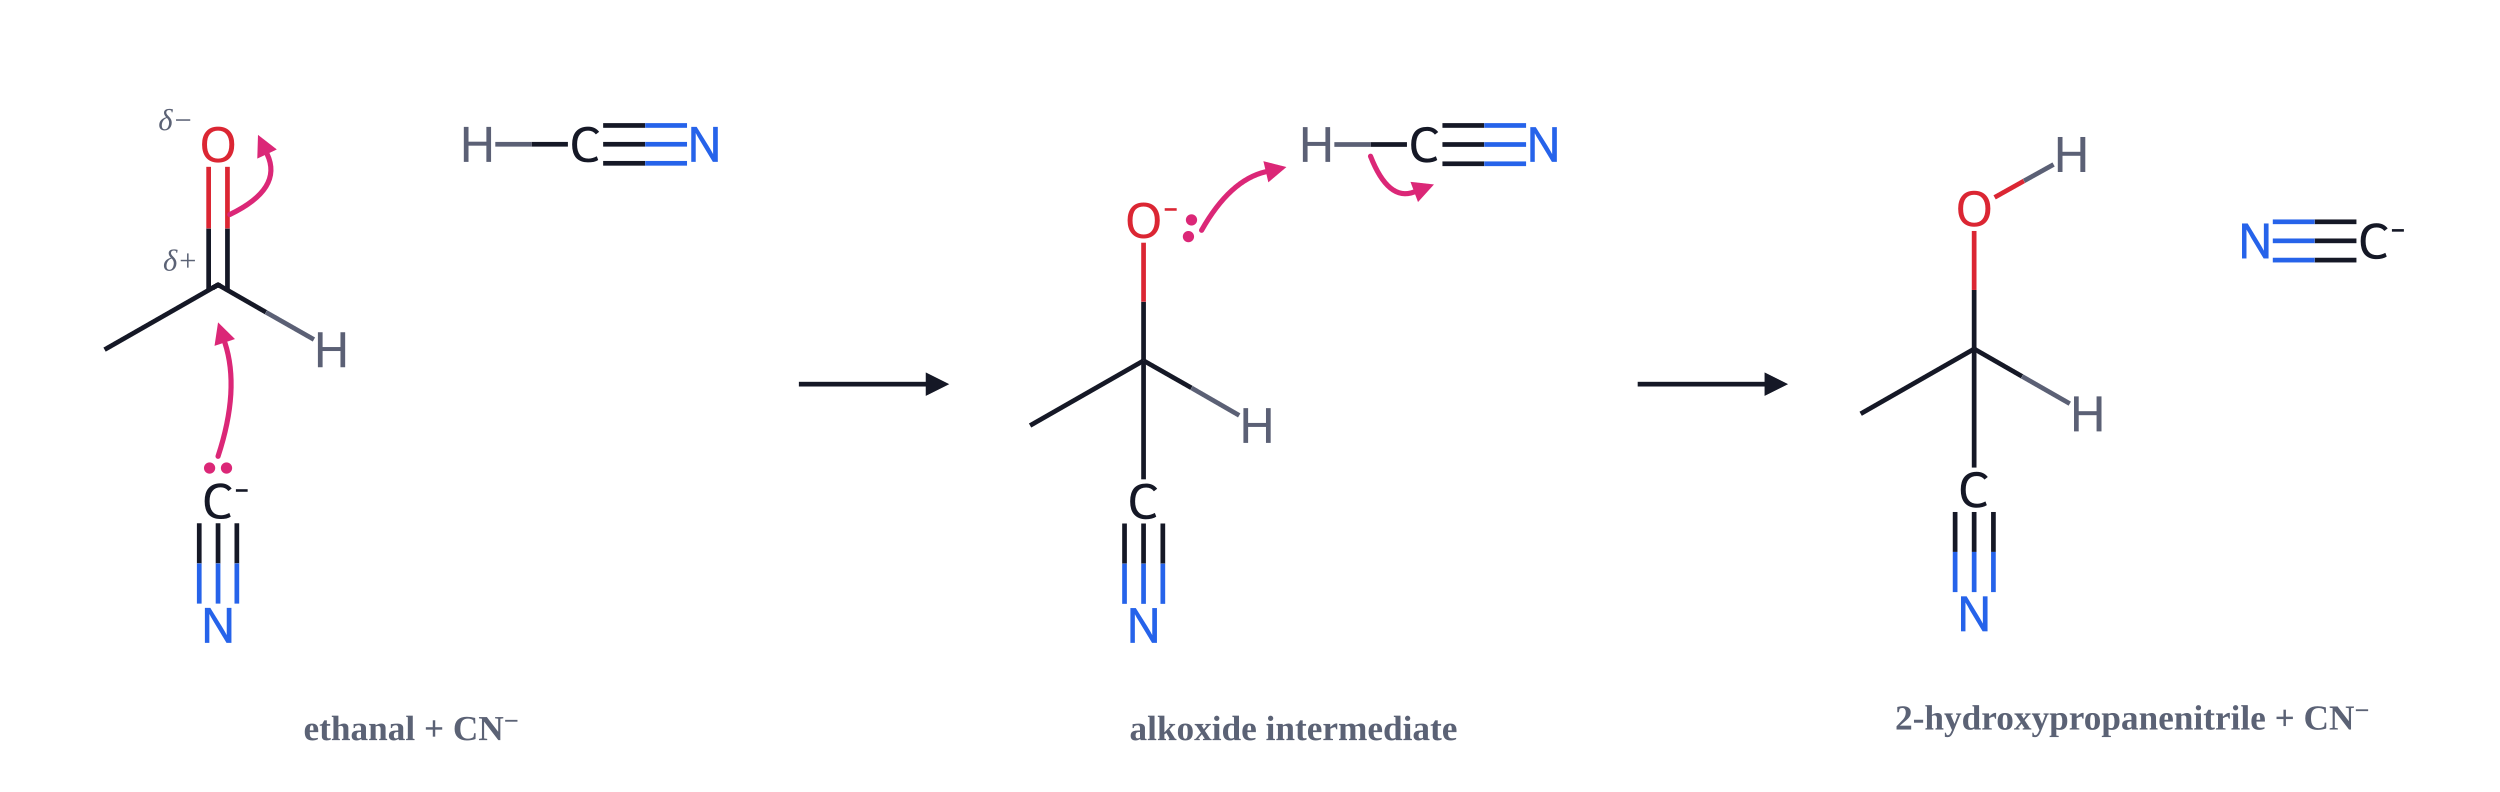
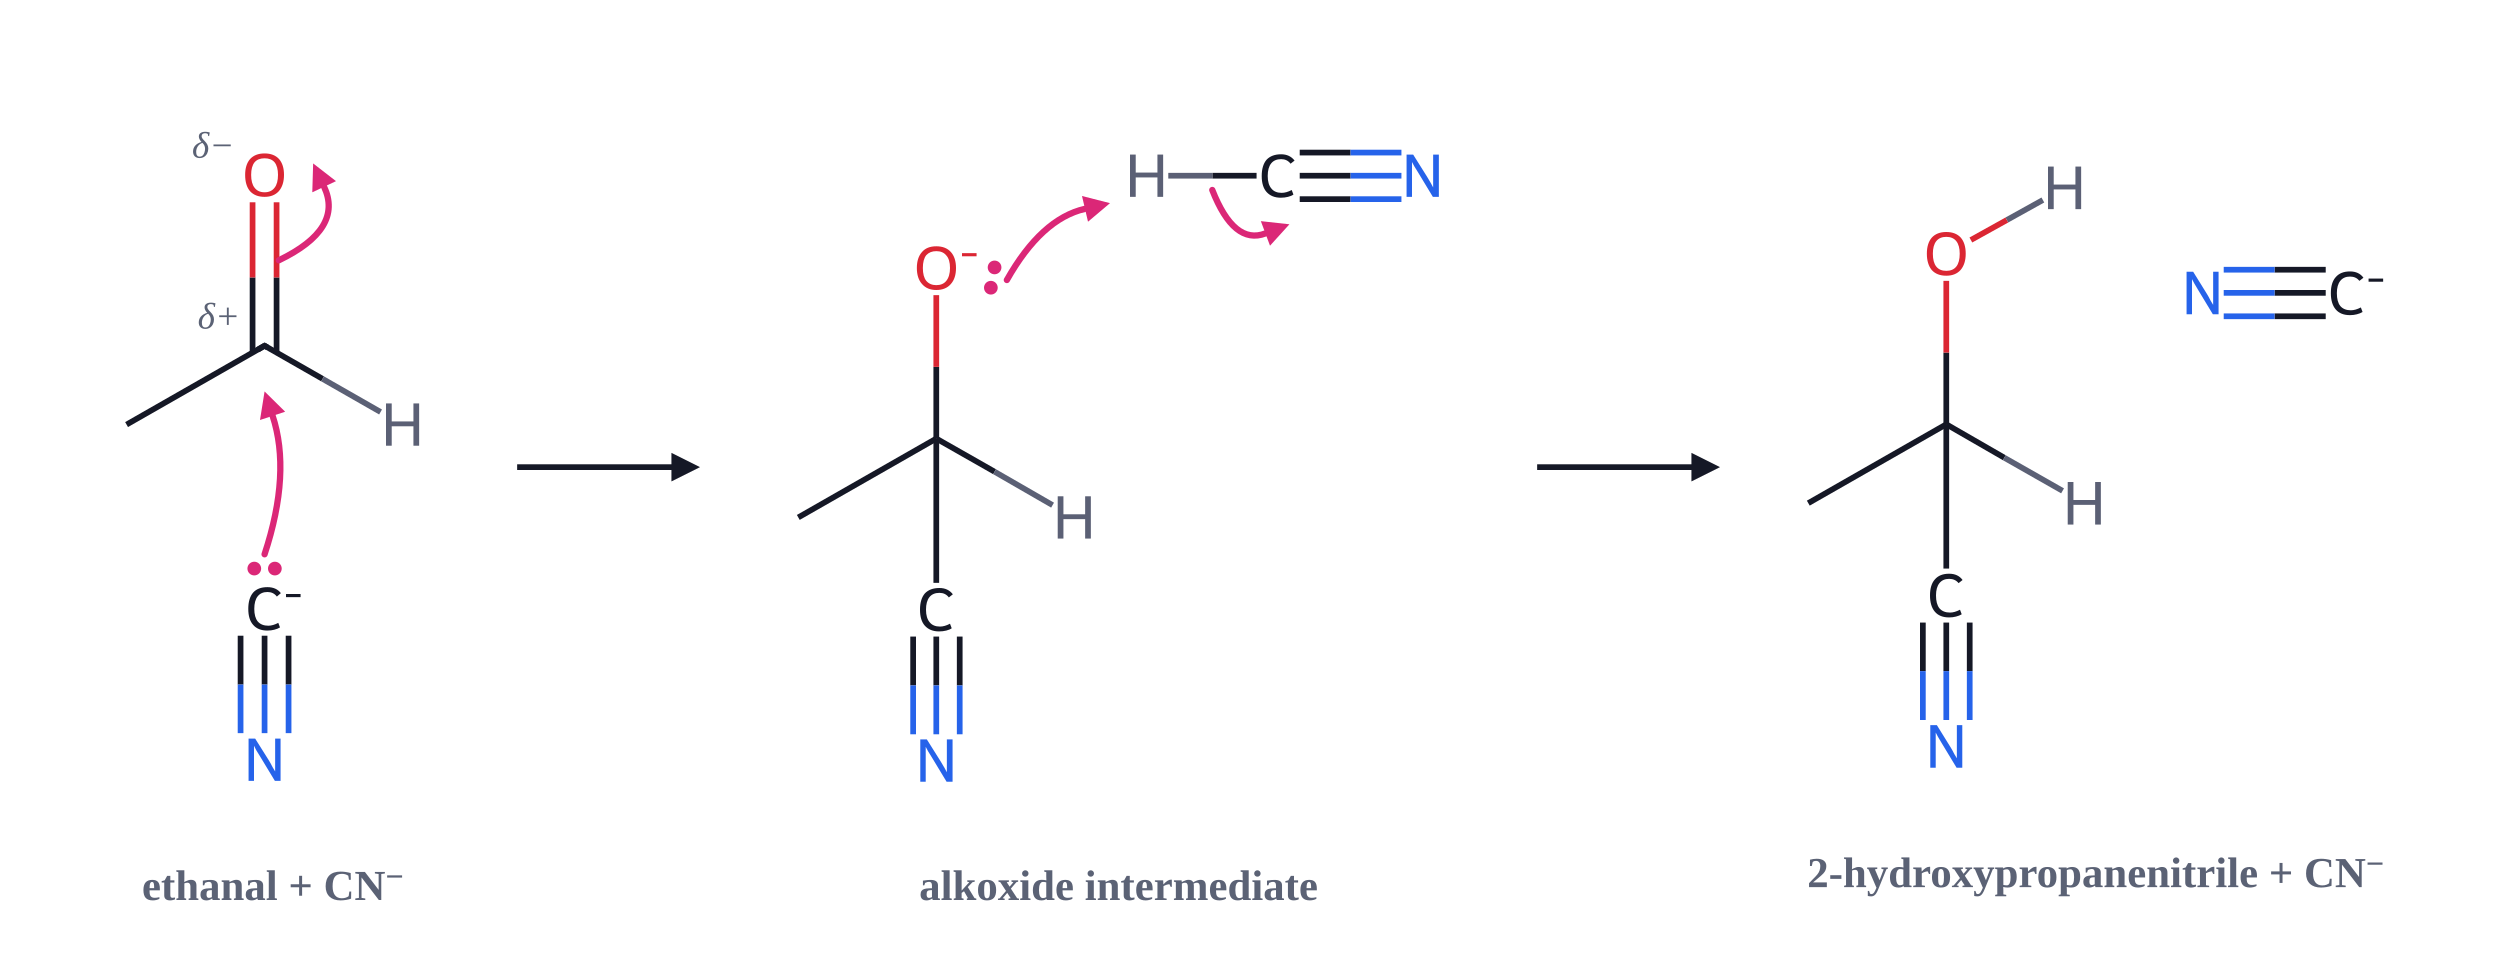
- <svg xmlns="http://www.w3.org/2000/svg" viewBox="0 0 1064 337" width="1064" height="337" role="img" aria-label="Nucleophilic addition mechanism: cyanide attacks the carbonyl carbon of ethanal to give an alkoxide, which takes a proton from HCN to form 2-hydroxypropanenitrile." style="color:var(--vx-ink, #151826);font-family:inherit">
+ <svg xmlns="http://www.w3.org/2000/svg" viewBox="0 0 875 337" width="875" height="337" role="img" aria-label="Nucleophilic addition mechanism: cyanide attacks the carbonyl carbon of ethanal to give an alkoxide, which takes a proton from HCN to form 2-hydroxypropanenitrile." style="color:var(--vx-ink, #151826);font-family:inherit;max-width:100%;height:auto">
  <g transform="translate(20.0 34.0)">
-     <path d="M 24.5,114.8 L 72.8,87.2" style="fill:none;fill-rule:evenodd;stroke:currentColor;stroke-width:2.0px;stroke-linecap:butt;stroke-linejoin:miter;stroke-opacity:1" />
-     <path d="M 76.8,89.5 L 76.8,63.2" style="fill:none;fill-rule:evenodd;stroke:currentColor;stroke-width:2.0px;stroke-linecap:butt;stroke-linejoin:miter;stroke-opacity:1" />
-     <path d="M 76.8,63.2 L 76.8,37.0" style="fill:none;fill-rule:evenodd;stroke:var(--vx-o, #DB2633);stroke-width:2.0px;stroke-linecap:butt;stroke-linejoin:miter;stroke-opacity:1" />
-     <path d="M 68.8,89.5 L 68.8,63.2" style="fill:none;fill-rule:evenodd;stroke:currentColor;stroke-width:2.0px;stroke-linecap:butt;stroke-linejoin:miter;stroke-opacity:1" />
-     <path d="M 68.8,63.2 L 68.8,37.0" style="fill:none;fill-rule:evenodd;stroke:var(--vx-o, #DB2633);stroke-width:2.0px;stroke-linecap:butt;stroke-linejoin:miter;stroke-opacity:1" />
-     <path d="M 72.8,87.2 L 93.2,98.9" style="fill:none;fill-rule:evenodd;stroke:currentColor;stroke-width:2.0px;stroke-linecap:butt;stroke-linejoin:miter;stroke-opacity:1" />
-     <path d="M 93.2,98.9 L 113.6,110.5" style="fill:none;fill-rule:evenodd;stroke:var(--vx-soft, #5B6075);stroke-width:2.0px;stroke-linecap:butt;stroke-linejoin:miter;stroke-opacity:1" />
-     <path d="M 72.8,188.7 L 72.8,205.8" style="fill:none;fill-rule:evenodd;stroke:currentColor;stroke-width:2.0px;stroke-linecap:butt;stroke-linejoin:miter;stroke-opacity:1" />
-     <path d="M 72.8,205.8 L 72.8,222.9" style="fill:none;fill-rule:evenodd;stroke:var(--vx-n, #2663EA);stroke-width:2.0px;stroke-linecap:butt;stroke-linejoin:miter;stroke-opacity:1" />
-     <path d="M 80.8,188.7 L 80.8,205.8" style="fill:none;fill-rule:evenodd;stroke:currentColor;stroke-width:2.0px;stroke-linecap:butt;stroke-linejoin:miter;stroke-opacity:1" />
-     <path d="M 80.8,205.8 L 80.8,222.9" style="fill:none;fill-rule:evenodd;stroke:var(--vx-n, #2663EA);stroke-width:2.0px;stroke-linecap:butt;stroke-linejoin:miter;stroke-opacity:1" />
-     <path d="M 64.8,188.7 L 64.8,205.8" style="fill:none;fill-rule:evenodd;stroke:currentColor;stroke-width:2.0px;stroke-linecap:butt;stroke-linejoin:miter;stroke-opacity:1" />
-     <path d="M 64.8,205.8 L 64.8,222.9" style="fill:none;fill-rule:evenodd;stroke:var(--vx-n, #2663EA);stroke-width:2.0px;stroke-linecap:butt;stroke-linejoin:miter;stroke-opacity:1" />
-     <path d="M 190.8,27.4 L 206.3,27.4" style="fill:none;fill-rule:evenodd;stroke:var(--vx-soft, #5B6075);stroke-width:2.0px;stroke-linecap:butt;stroke-linejoin:miter;stroke-opacity:1" />
-     <path d="M 206.3,27.4 L 221.7,27.4" style="fill:none;fill-rule:evenodd;stroke:currentColor;stroke-width:2.0px;stroke-linecap:butt;stroke-linejoin:miter;stroke-opacity:1" />
-     <path d="M 236.7,27.4 L 254.6,27.4" style="fill:none;fill-rule:evenodd;stroke:currentColor;stroke-width:2.0px;stroke-linecap:butt;stroke-linejoin:miter;stroke-opacity:1" />
-     <path d="M 254.6,27.4 L 272.4,27.4" style="fill:none;fill-rule:evenodd;stroke:var(--vx-n, #2663EA);stroke-width:2.0px;stroke-linecap:butt;stroke-linejoin:miter;stroke-opacity:1" />
-     <path d="M 236.7,19.4 L 254.6,19.4" style="fill:none;fill-rule:evenodd;stroke:currentColor;stroke-width:2.0px;stroke-linecap:butt;stroke-linejoin:miter;stroke-opacity:1" />
-     <path d="M 254.6,19.4 L 272.4,19.4" style="fill:none;fill-rule:evenodd;stroke:var(--vx-n, #2663EA);stroke-width:2.0px;stroke-linecap:butt;stroke-linejoin:miter;stroke-opacity:1" />
-     <path d="M 236.7,35.5 L 254.6,35.5" style="fill:none;fill-rule:evenodd;stroke:currentColor;stroke-width:2.0px;stroke-linecap:butt;stroke-linejoin:miter;stroke-opacity:1" />
-     <path d="M 254.6,35.5 L 272.4,35.5" style="fill:none;fill-rule:evenodd;stroke:var(--vx-n, #2663EA);stroke-width:2.0px;stroke-linecap:butt;stroke-linejoin:miter;stroke-opacity:1" />
-     <path d="M 70.4,88.6 L 72.8,87.2 L 73.8,87.8" style="fill:none;stroke:currentColor;stroke-width:2.0px;stroke-linecap:butt;stroke-linejoin:miter;stroke-miterlimit:10;stroke-opacity:1;" />
-     <path d="M 66.0 27.5 Q 66.0 23.9, 67.8 21.9 Q 69.5 19.9, 72.8 19.9 Q 76.1 19.9, 77.9 21.9 Q 79.7 23.9, 79.7 27.5 Q 79.7 31.1, 77.9 33.2 Q 76.1 35.2, 72.8 35.2 Q 69.6 35.2, 67.8 33.2 Q 66.0 31.1, 66.0 27.5 M 72.8 33.5 Q 75.1 33.5, 76.3 32.0 Q 77.6 30.5, 77.6 27.5 Q 77.6 24.6, 76.3 23.1 Q 75.1 21.6, 72.8 21.6 Q 70.6 21.6, 69.3 23.1 Q 68.1 24.5, 68.1 27.5 Q 68.1 30.5, 69.3 32.0 Q 70.6 33.5, 72.8 33.5 " fill="var(--vx-o, #DB2633)" />
-     <path d="M 115.3 107.4 L 117.3 107.4 L 117.3 113.7 L 124.9 113.7 L 124.9 107.4 L 126.9 107.4 L 126.9 122.3 L 124.9 122.3 L 124.9 115.4 L 117.3 115.4 L 117.3 122.3 L 115.3 122.3 L 115.3 107.4 " fill="var(--vx-soft, #5B6075)" />
-     <path d="M 67.1 179.3 Q 67.1 175.6, 68.8 173.7 Q 70.6 171.7, 73.9 171.7 Q 76.9 171.7, 78.6 173.9 L 77.2 175.0 Q 76.0 173.4, 73.9 173.4 Q 71.6 173.4, 70.4 175.0 Q 69.2 176.4, 69.2 179.3 Q 69.2 182.2, 70.5 183.8 Q 71.7 185.3, 74.1 185.3 Q 75.7 185.3, 77.6 184.3 L 78.2 185.9 Q 77.5 186.4, 76.3 186.7 Q 75.1 186.9, 73.8 186.9 Q 70.6 186.9, 68.8 185.0 Q 67.1 183.0, 67.1 179.3 " fill="currentColor" />
-     <path d="M 80.4 174.2 L 85.4 174.2 L 85.4 175.3 L 80.4 175.3 L 80.4 174.2 " fill="currentColor" />
-     <path d="M 69.5 224.7 L 74.4 232.6 Q 74.9 233.4, 75.7 234.8 Q 76.5 236.2, 76.5 236.3 L 76.5 224.7 L 78.5 224.7 L 78.5 239.6 L 76.4 239.6 L 71.2 231.0 Q 70.6 230.0, 69.9 228.8 Q 69.3 227.6, 69.1 227.3 L 69.1 239.6 L 67.2 239.6 L 67.2 224.7 L 69.5 224.7 " fill="var(--vx-n, #2663EA)" />
-     <path d="M 177.4 20.0 L 179.4 20.0 L 179.4 26.3 L 187.0 26.3 L 187.0 20.0 L 189.0 20.0 L 189.0 34.9 L 187.0 34.9 L 187.0 28.0 L 179.4 28.0 L 179.4 34.9 L 177.4 34.9 L 177.4 20.0 " fill="var(--vx-soft, #5B6075)" />
-     <path d="M 223.5 27.5 Q 223.5 23.8, 225.2 21.9 Q 227.0 19.9, 230.3 19.9 Q 233.3 19.9, 235.0 22.1 L 233.6 23.2 Q 232.4 21.6, 230.3 21.6 Q 228.0 21.6, 226.8 23.2 Q 225.6 24.6, 225.6 27.5 Q 225.6 30.4, 226.9 32.0 Q 228.1 33.5, 230.5 33.5 Q 232.1 33.5, 234.0 32.5 L 234.6 34.1 Q 233.9 34.6, 232.7 34.9 Q 231.5 35.1, 230.2 35.1 Q 227.0 35.1, 225.2 33.2 Q 223.5 31.2, 223.5 27.5 " fill="currentColor" />
-     <path d="M 276.5 20.0 L 281.4 27.9 Q 281.9 28.7, 282.7 30.1 Q 283.5 31.5, 283.5 31.6 L 283.5 20.0 L 285.5 20.0 L 285.5 34.9 L 283.4 34.9 L 278.2 26.3 Q 277.6 25.3, 276.9 24.1 Q 276.3 22.9, 276.1 22.6 L 276.1 34.9 L 274.2 34.9 L 274.2 20.0 L 276.5 20.0 " fill="var(--vx-n, #2663EA)" />
+     <path d="M 24.3,114.6 L 72.6,87.0" style="fill:none;fill-rule:evenodd;stroke:currentColor;stroke-width:2.0px;stroke-linecap:butt;stroke-linejoin:miter;stroke-opacity:1" />
+     <path d="M 76.8,89.4 L 76.8,63.1" style="fill:none;fill-rule:evenodd;stroke:currentColor;stroke-width:2.0px;stroke-linecap:butt;stroke-linejoin:miter;stroke-opacity:1" />
+     <path d="M 76.8,63.1 L 76.8,36.8" style="fill:none;fill-rule:evenodd;stroke:var(--vx-o, #DB2633);stroke-width:2.0px;stroke-linecap:butt;stroke-linejoin:miter;stroke-opacity:1" />
+     <path d="M 68.4,89.4 L 68.4,63.1" style="fill:none;fill-rule:evenodd;stroke:currentColor;stroke-width:2.0px;stroke-linecap:butt;stroke-linejoin:miter;stroke-opacity:1" />
+     <path d="M 68.4,63.1 L 68.4,36.8" style="fill:none;fill-rule:evenodd;stroke:var(--vx-o, #DB2633);stroke-width:2.0px;stroke-linecap:butt;stroke-linejoin:miter;stroke-opacity:1" />
+     <path d="M 72.6,87.0 L 92.9,98.6" style="fill:none;fill-rule:evenodd;stroke:currentColor;stroke-width:2.0px;stroke-linecap:butt;stroke-linejoin:miter;stroke-opacity:1" />
+     <path d="M 92.9,98.6 L 113.2,110.2" style="fill:none;fill-rule:evenodd;stroke:var(--vx-soft, #5B6075);stroke-width:2.0px;stroke-linecap:butt;stroke-linejoin:miter;stroke-opacity:1" />
+     <path d="M 72.6,188.5 L 72.6,205.6" style="fill:none;fill-rule:evenodd;stroke:currentColor;stroke-width:2.0px;stroke-linecap:butt;stroke-linejoin:miter;stroke-opacity:1" />
+     <path d="M 72.6,205.6 L 72.6,222.6" style="fill:none;fill-rule:evenodd;stroke:var(--vx-n, #2663EA);stroke-width:2.0px;stroke-linecap:butt;stroke-linejoin:miter;stroke-opacity:1" />
+     <path d="M 81.0,188.5 L 81.0,205.6" style="fill:none;fill-rule:evenodd;stroke:currentColor;stroke-width:2.0px;stroke-linecap:butt;stroke-linejoin:miter;stroke-opacity:1" />
+     <path d="M 81.0,205.6 L 81.0,222.6" style="fill:none;fill-rule:evenodd;stroke:var(--vx-n, #2663EA);stroke-width:2.0px;stroke-linecap:butt;stroke-linejoin:miter;stroke-opacity:1" />
+     <path d="M 64.2,188.5 L 64.2,205.6" style="fill:none;fill-rule:evenodd;stroke:currentColor;stroke-width:2.0px;stroke-linecap:butt;stroke-linejoin:miter;stroke-opacity:1" />
+     <path d="M 64.2,205.6 L 64.2,222.6" style="fill:none;fill-rule:evenodd;stroke:var(--vx-n, #2663EA);stroke-width:2.0px;stroke-linecap:butt;stroke-linejoin:miter;stroke-opacity:1" />
+     <path d="M 70.2,88.4 L 72.6,87.0 L 73.6,87.6" style="fill:none;stroke:currentColor;stroke-width:2.0px;stroke-linecap:butt;stroke-linejoin:miter;stroke-miterlimit:10;stroke-opacity:1;" />
+     <path d="M 65.8 27.2 Q 65.8 23.7, 67.5 21.7 Q 69.3 19.7, 72.6 19.7 Q 75.9 19.7, 77.7 21.7 Q 79.4 23.7, 79.4 27.2 Q 79.4 30.8, 77.6 32.9 Q 75.8 34.9, 72.6 34.9 Q 69.3 34.9, 67.5 32.9 Q 65.8 30.9, 65.8 27.2 M 72.6 33.3 Q 74.9 33.3, 76.1 31.7 Q 77.3 30.2, 77.3 27.2 Q 77.3 24.3, 76.1 22.8 Q 74.9 21.4, 72.6 21.4 Q 70.3 21.4, 69.1 22.8 Q 67.9 24.3, 67.9 27.2 Q 67.9 30.2, 69.1 31.7 Q 70.3 33.3, 72.6 33.3 " fill="var(--vx-o, #DB2633)" />
+     <path d="M 115.1 107.2 L 117.1 107.2 L 117.1 113.5 L 124.7 113.5 L 124.7 107.2 L 126.7 107.2 L 126.7 122.0 L 124.7 122.0 L 124.7 115.2 L 117.1 115.2 L 117.1 122.0 L 115.1 122.0 L 115.1 107.2 " fill="var(--vx-soft, #5B6075)" />
+     <path d="M 66.9 179.1 Q 66.9 175.4, 68.6 173.4 Q 70.3 171.5, 73.6 171.5 Q 76.7 171.5, 78.3 173.6 L 76.9 174.8 Q 75.7 173.2, 73.6 173.2 Q 71.4 173.2, 70.2 174.7 Q 69.0 176.2, 69.0 179.1 Q 69.0 182.0, 70.2 183.5 Q 71.5 185.0, 73.9 185.0 Q 75.5 185.0, 77.4 184.0 L 78.0 185.6 Q 77.2 186.1, 76.0 186.4 Q 74.9 186.7, 73.6 186.7 Q 70.3 186.7, 68.6 184.7 Q 66.9 182.8, 66.9 179.1 " fill="currentColor" />
+     <path d="M 80.1 173.9 L 85.2 173.9 L 85.2 175.0 L 80.1 175.0 L 80.1 173.9 " fill="currentColor" />
+     <path d="M 69.3 224.5 L 74.2 232.3 Q 74.7 233.1, 75.4 234.5 Q 76.2 235.9, 76.3 236.0 L 76.3 224.5 L 78.2 224.5 L 78.2 239.3 L 76.2 239.3 L 71.0 230.7 Q 70.4 229.7, 69.7 228.6 Q 69.1 227.4, 68.9 227.0 L 68.9 239.3 L 67.0 239.3 L 67.0 224.5 L 69.3 224.5 " fill="var(--vx-n, #2663EA)" />
  </g>
-   <circle cx="96.4" cy="199.2" r="2.4" fill="var(--vx-e, #db2777)" />
-   <circle cx="89.2" cy="199.2" r="2.4" fill="var(--vx-e, #db2777)" />
-   <path d="M92.8 194.2 Q102.2 165.7 95.7 145.8" fill="none" stroke="var(--vx-e, #db2777)" stroke-width="2.2" stroke-linecap="round" />
-   <path d="M92.8 137.2 L100.0 144.3 L91.3 147.2 Z" fill="var(--vx-e, #db2777)" />
-   <path d="M97.8 91.3 Q120.6 80.3 113.7 65.6" fill="none" stroke="var(--vx-e, #db2777)" stroke-width="2.2" stroke-linecap="round" />
-   <path d="M109.8 57.4 L117.8 63.6 L109.5 67.5 Z" fill="var(--vx-e, #db2777)" />
-   <text x="76.8" y="115.2" font-size="13" font-style="italic" fill="var(--vx-soft, #5b6275)" text-anchor="middle">δ+</text>
-   <text x="74.8" y="55.4" font-size="13" font-style="italic" fill="var(--vx-soft, #5b6275)" text-anchor="middle">δ−</text>
-   <text x="175.0" y="315.0" font-size="15" font-weight="600" fill="var(--vx-soft, #5b6275)" text-anchor="middle">ethanal + CN<tspan baseline-shift="super" font-size="75%">−</tspan>
+   <circle cx="96.2" cy="199.0" r="2.4" fill="var(--vx-e, #db2777)" />
+   <circle cx="89.0" cy="199.0" r="2.4" fill="var(--vx-e, #db2777)" />
+   <path d="M92.6 194.0 Q102.0 165.5 95.4 145.5" fill="none" stroke="var(--vx-e, #db2777)" stroke-width="2.2" stroke-linecap="round" />
+   <path d="M92.6 137.0 L99.8 144.1 L91.0 147.0 Z" fill="var(--vx-e, #db2777)" />
+   <path d="M97.6 91.1 Q120.4 80.1 113.4 65.3" fill="none" stroke="var(--vx-e, #db2777)" stroke-width="2.2" stroke-linecap="round" />
+   <path d="M109.6 57.2 L117.6 63.4 L109.3 67.3 Z" fill="var(--vx-e, #db2777)" />
+   <text x="76.6" y="115.0" font-size="13" font-style="italic" fill="var(--vx-soft, #5b6275)" text-anchor="middle">δ+</text>
+   <text x="74.6" y="55.2" font-size="13" font-style="italic" fill="var(--vx-soft, #5b6275)" text-anchor="middle">δ−</text>
+   <text x="95.5" y="315.0" font-size="15" font-weight="600" fill="var(--vx-soft, #5b6275)" text-anchor="middle">ethanal + CN<tspan baseline-shift="super" font-size="75%">−</tspan>
  </text>
-   <path d="M340.0 163.5 L395.0 163.5" stroke="currentColor" stroke-width="2" />
-   <path d="M404.0 163.5 l-10 -5 l0 10 Z" fill="currentColor" />
-   <g transform="translate(414.0 34.0)">
+   <path d="M181.0 163.5 L236.0 163.5" stroke="currentColor" stroke-width="2" />
+   <path d="M245.0 163.5 l-10 -5 l0 10 Z" fill="currentColor" />
+   <g transform="translate(255.0 34.0)">
    <path d="M 24.4,147.1 L 72.7,119.5" style="fill:none;fill-rule:evenodd;stroke:currentColor;stroke-width:2.0px;stroke-linecap:butt;stroke-linejoin:miter;stroke-opacity:1" />
    <path d="M 72.7,119.5 L 72.7,94.4" style="fill:none;fill-rule:evenodd;stroke:currentColor;stroke-width:2.0px;stroke-linecap:butt;stroke-linejoin:miter;stroke-opacity:1" />
    <path d="M 72.7,94.4 L 72.7,69.3" style="fill:none;fill-rule:evenodd;stroke:var(--vx-o, #DB2633);stroke-width:2.0px;stroke-linecap:butt;stroke-linejoin:miter;stroke-opacity:1" />
    <path d="M 72.7,119.5 L 93.1,131.1" style="fill:none;fill-rule:evenodd;stroke:currentColor;stroke-width:2.0px;stroke-linecap:butt;stroke-linejoin:miter;stroke-opacity:1" />
    <path d="M 93.1,131.1 L 113.4,142.8" style="fill:none;fill-rule:evenodd;stroke:var(--vx-soft, #5B6075);stroke-width:2.0px;stroke-linecap:butt;stroke-linejoin:miter;stroke-opacity:1" />
    <path d="M 72.7,119.5 L 72.7,170.0" style="fill:none;fill-rule:evenodd;stroke:currentColor;stroke-width:2.0px;stroke-linecap:butt;stroke-linejoin:miter;stroke-opacity:1" />
    <path d="M 72.7,188.8 L 72.7,205.9" style="fill:none;fill-rule:evenodd;stroke:currentColor;stroke-width:2.0px;stroke-linecap:butt;stroke-linejoin:miter;stroke-opacity:1" />
    <path d="M 72.7,205.9 L 72.7,223.0" style="fill:none;fill-rule:evenodd;stroke:var(--vx-n, #2663EA);stroke-width:2.0px;stroke-linecap:butt;stroke-linejoin:miter;stroke-opacity:1" />
    <path d="M 80.9,188.8 L 80.9,205.9" style="fill:none;fill-rule:evenodd;stroke:currentColor;stroke-width:2.0px;stroke-linecap:butt;stroke-linejoin:miter;stroke-opacity:1" />
    <path d="M 80.9,205.9 L 80.9,223.0" style="fill:none;fill-rule:evenodd;stroke:var(--vx-n, #2663EA);stroke-width:2.0px;stroke-linecap:butt;stroke-linejoin:miter;stroke-opacity:1" />
    <path d="M 64.6,188.8 L 64.6,205.9" style="fill:none;fill-rule:evenodd;stroke:currentColor;stroke-width:2.0px;stroke-linecap:butt;stroke-linejoin:miter;stroke-opacity:1" />
    <path d="M 64.6,205.9 L 64.6,223.0" style="fill:none;fill-rule:evenodd;stroke:var(--vx-n, #2663EA);stroke-width:2.0px;stroke-linecap:butt;stroke-linejoin:miter;stroke-opacity:1" />
    <path d="M 153.9,27.5 L 169.4,27.5" style="fill:none;fill-rule:evenodd;stroke:var(--vx-soft, #5B6075);stroke-width:2.0px;stroke-linecap:butt;stroke-linejoin:miter;stroke-opacity:1" />
    <path d="M 169.4,27.5 L 184.8,27.5" style="fill:none;fill-rule:evenodd;stroke:currentColor;stroke-width:2.0px;stroke-linecap:butt;stroke-linejoin:miter;stroke-opacity:1" />
    <path d="M 199.9,27.5 L 217.7,27.5" style="fill:none;fill-rule:evenodd;stroke:currentColor;stroke-width:2.0px;stroke-linecap:butt;stroke-linejoin:miter;stroke-opacity:1" />
    <path d="M 217.7,27.5 L 235.5,27.5" style="fill:none;fill-rule:evenodd;stroke:var(--vx-n, #2663EA);stroke-width:2.0px;stroke-linecap:butt;stroke-linejoin:miter;stroke-opacity:1" />
    <path d="M 199.9,19.4 L 217.7,19.4" style="fill:none;fill-rule:evenodd;stroke:currentColor;stroke-width:2.0px;stroke-linecap:butt;stroke-linejoin:miter;stroke-opacity:1" />
    <path d="M 217.7,19.4 L 235.5,19.4" style="fill:none;fill-rule:evenodd;stroke:var(--vx-n, #2663EA);stroke-width:2.0px;stroke-linecap:butt;stroke-linejoin:miter;stroke-opacity:1" />
    <path d="M 199.9,35.7 L 217.7,35.7" style="fill:none;fill-rule:evenodd;stroke:currentColor;stroke-width:2.0px;stroke-linecap:butt;stroke-linejoin:miter;stroke-opacity:1" />
    <path d="M 217.7,35.7 L 235.5,35.7" style="fill:none;fill-rule:evenodd;stroke:var(--vx-n, #2663EA);stroke-width:2.0px;stroke-linecap:butt;stroke-linejoin:miter;stroke-opacity:1" />
    <path d="M 65.9 59.8 Q 65.9 56.2, 67.7 54.2 Q 69.4 52.2, 72.7 52.2 Q 76.0 52.2, 77.8 54.2 Q 79.6 56.2, 79.6 59.8 Q 79.6 63.4, 77.8 65.4 Q 76.0 67.5, 72.7 67.5 Q 69.5 67.5, 67.7 65.4 Q 65.9 63.4, 65.9 59.8 M 72.7 65.8 Q 75.0 65.8, 76.2 64.3 Q 77.5 62.7, 77.5 59.8 Q 77.5 56.8, 76.2 55.4 Q 75.0 53.9, 72.7 53.9 Q 70.5 53.9, 69.2 55.3 Q 68.0 56.8, 68.0 59.8 Q 68.0 62.8, 69.2 64.3 Q 70.5 65.8, 72.7 65.8 " fill="var(--vx-o, #DB2633)" />
    <path d="M 81.7 54.6 L 86.8 54.6 L 86.8 55.7 L 81.7 55.7 L 81.7 54.6 " fill="var(--vx-o, #DB2633)" />
    <path d="M 115.2 139.7 L 117.2 139.7 L 117.2 146.0 L 124.8 146.0 L 124.8 139.7 L 126.8 139.7 L 126.8 154.5 L 124.8 154.5 L 124.8 147.7 L 117.2 147.7 L 117.2 154.5 L 115.2 154.5 L 115.2 139.7 " fill="var(--vx-soft, #5B6075)" />
    <path d="M 67.0 179.4 Q 67.0 175.7, 68.7 173.7 Q 70.5 171.8, 73.8 171.8 Q 76.8 171.8, 78.5 174.0 L 77.1 175.1 Q 75.9 173.5, 73.8 173.5 Q 71.5 173.5, 70.3 175.0 Q 69.1 176.5, 69.1 179.4 Q 69.1 182.3, 70.4 183.8 Q 71.6 185.3, 74.0 185.3 Q 75.6 185.3, 77.5 184.3 L 78.1 185.9 Q 77.4 186.4, 76.2 186.7 Q 75.0 187.0, 73.7 187.0 Q 70.5 187.0, 68.7 185.0 Q 67.0 183.1, 67.0 179.4 " fill="currentColor" />
    <path d="M 69.4 224.8 L 74.3 232.6 Q 74.8 233.4, 75.6 234.8 Q 76.4 236.2, 76.4 236.3 L 76.4 224.8 L 78.4 224.8 L 78.4 239.6 L 76.3 239.6 L 71.1 231.0 Q 70.5 230.0, 69.8 228.9 Q 69.2 227.7, 69.0 227.4 L 69.0 239.6 L 67.1 239.6 L 67.1 224.8 L 69.4 224.8 " fill="var(--vx-n, #2663EA)" />
    <path d="M 140.5 20.1 L 142.5 20.1 L 142.5 26.4 L 150.1 26.4 L 150.1 20.1 L 152.1 20.1 L 152.1 34.9 L 150.1 34.9 L 150.1 28.1 L 142.5 28.1 L 142.5 34.9 L 140.5 34.9 L 140.5 20.1 " fill="var(--vx-soft, #5B6075)" />
    <path d="M 186.6 27.6 Q 186.6 23.9, 188.3 21.9 Q 190.1 20.0, 193.4 20.0 Q 196.4 20.0, 198.1 22.2 L 196.7 23.3 Q 195.5 21.7, 193.4 21.7 Q 191.1 21.7, 189.9 23.2 Q 188.7 24.7, 188.7 27.6 Q 188.7 30.5, 190.0 32.0 Q 191.2 33.5, 193.6 33.5 Q 195.2 33.5, 197.1 32.5 L 197.7 34.1 Q 197.0 34.6, 195.8 34.9 Q 194.6 35.2, 193.3 35.2 Q 190.1 35.2, 188.3 33.2 Q 186.6 31.3, 186.6 27.6 " fill="currentColor" />
    <path d="M 239.6 20.1 L 244.5 27.9 Q 245.0 28.7, 245.8 30.1 Q 246.6 31.5, 246.6 31.6 L 246.6 20.1 L 248.6 20.1 L 248.6 34.9 L 246.5 34.9 L 241.3 26.3 Q 240.7 25.3, 240.0 24.2 Q 239.4 23.0, 239.2 22.7 L 239.2 34.9 L 237.3 34.9 L 237.3 20.1 L 239.6 20.1 " fill="var(--vx-n, #2663EA)" />
  </g>
-   <circle cx="505.8" cy="100.7" r="2.4" fill="var(--vx-e, #db2777)" />
-   <circle cx="507.1" cy="93.6" r="2.4" fill="var(--vx-e, #db2777)" />
-   <path d="M511.4 98.0 Q523.5 76.6 538.7 73.1" fill="none" stroke="var(--vx-e, #db2777)" stroke-width="2.2" stroke-linecap="round" />
-   <path d="M547.5 71.1 L539.8 77.6 L537.7 68.6 Z" fill="var(--vx-e, #db2777)" />
-   <path d="M583.3 66.5 Q590.9 85.9 601.9 81.7" fill="none" stroke="var(--vx-e, #db2777)" stroke-width="2.2" stroke-linecap="round" />
-   <path d="M610.3 78.5 L603.5 86.0 L600.3 77.4 Z" fill="var(--vx-e, #db2777)" />
-   <text x="550.5" y="315.0" font-size="15" font-weight="600" fill="var(--vx-soft, #5b6275)" text-anchor="middle">alkoxide intermediate</text>
-   <path d="M697.0 163.5 L752.0 163.5" stroke="currentColor" stroke-width="2" />
-   <path d="M761.0 163.5 l-10 -5 l0 10 Z" fill="currentColor" />
-   <g transform="translate(771.0 38.5)">
+   <circle cx="346.8" cy="100.7" r="2.4" fill="var(--vx-e, #db2777)" />
+   <circle cx="348.1" cy="93.6" r="2.4" fill="var(--vx-e, #db2777)" />
+   <path d="M352.4 98.0 Q364.5 76.6 379.7 73.1" fill="none" stroke="var(--vx-e, #db2777)" stroke-width="2.2" stroke-linecap="round" />
+   <path d="M388.5 71.1 L380.8 77.6 L378.7 68.6 Z" fill="var(--vx-e, #db2777)" />
+   <path d="M424.3 66.5 Q431.9 85.9 442.9 81.7" fill="none" stroke="var(--vx-e, #db2777)" stroke-width="2.2" stroke-linecap="round" />
+   <path d="M451.3 78.5 L444.5 86.0 L441.3 77.4 Z" fill="var(--vx-e, #db2777)" />
+   <text x="391.5" y="315.0" font-size="15" font-weight="600" fill="var(--vx-soft, #5b6275)" text-anchor="middle">alkoxide intermediate</text>
+   <path d="M538.0 163.5 L593.0 163.5" stroke="currentColor" stroke-width="2" />
+   <path d="M602.0 163.5 l-10 -5 l0 10 Z" fill="currentColor" />
+   <g transform="translate(612.0 38.5)">
    <path d="M 20.9,137.6 L 69.2,110.0" style="fill:none;fill-rule:evenodd;stroke:currentColor;stroke-width:2.0px;stroke-linecap:butt;stroke-linejoin:miter;stroke-opacity:1" />
    <path d="M 69.2,110.0 L 69.2,84.9" style="fill:none;fill-rule:evenodd;stroke:currentColor;stroke-width:2.0px;stroke-linecap:butt;stroke-linejoin:miter;stroke-opacity:1" />
    <path d="M 69.2,84.9 L 69.2,59.8" style="fill:none;fill-rule:evenodd;stroke:var(--vx-o, #DB2633);stroke-width:2.0px;stroke-linecap:butt;stroke-linejoin:miter;stroke-opacity:1" />
-     <path d="M 77.9,45.5 L 90.4,38.5" style="fill:none;fill-rule:evenodd;stroke:var(--vx-o, #DB2633);stroke-width:2.0px;stroke-linecap:butt;stroke-linejoin:miter;stroke-opacity:1" />
+     <path d="M 77.8,45.5 L 90.4,38.5" style="fill:none;fill-rule:evenodd;stroke:var(--vx-o, #DB2633);stroke-width:2.0px;stroke-linecap:butt;stroke-linejoin:miter;stroke-opacity:1" />
    <path d="M 90.4,38.5 L 103.0,31.5" style="fill:none;fill-rule:evenodd;stroke:var(--vx-soft, #5B6075);stroke-width:2.0px;stroke-linecap:butt;stroke-linejoin:miter;stroke-opacity:1" />
-     <path d="M 69.2,110.0 L 89.6,121.7" style="fill:none;fill-rule:evenodd;stroke:currentColor;stroke-width:2.0px;stroke-linecap:butt;stroke-linejoin:miter;stroke-opacity:1" />
-     <path d="M 89.6,121.7 L 109.9,133.3" style="fill:none;fill-rule:evenodd;stroke:var(--vx-soft, #5B6075);stroke-width:2.0px;stroke-linecap:butt;stroke-linejoin:miter;stroke-opacity:1" />
+     <path d="M 69.2,110.0 L 89.5,121.7" style="fill:none;fill-rule:evenodd;stroke:currentColor;stroke-width:2.0px;stroke-linecap:butt;stroke-linejoin:miter;stroke-opacity:1" />
+     <path d="M 89.5,121.7 L 109.9,133.3" style="fill:none;fill-rule:evenodd;stroke:var(--vx-soft, #5B6075);stroke-width:2.0px;stroke-linecap:butt;stroke-linejoin:miter;stroke-opacity:1" />
    <path d="M 69.2,110.0 L 69.2,160.5" style="fill:none;fill-rule:evenodd;stroke:currentColor;stroke-width:2.0px;stroke-linecap:butt;stroke-linejoin:miter;stroke-opacity:1" />
    <path d="M 69.2,179.4 L 69.2,196.4" style="fill:none;fill-rule:evenodd;stroke:currentColor;stroke-width:2.0px;stroke-linecap:butt;stroke-linejoin:miter;stroke-opacity:1" />
    <path d="M 69.2,196.4 L 69.2,213.5" style="fill:none;fill-rule:evenodd;stroke:var(--vx-n, #2663EA);stroke-width:2.0px;stroke-linecap:butt;stroke-linejoin:miter;stroke-opacity:1" />
    <path d="M 77.4,179.4 L 77.4,196.4" style="fill:none;fill-rule:evenodd;stroke:currentColor;stroke-width:2.0px;stroke-linecap:butt;stroke-linejoin:miter;stroke-opacity:1" />
    <path d="M 77.4,196.4 L 77.4,213.5" style="fill:none;fill-rule:evenodd;stroke:var(--vx-n, #2663EA);stroke-width:2.0px;stroke-linecap:butt;stroke-linejoin:miter;stroke-opacity:1" />
-     <path d="M 61.1,179.4 L 61.1,196.4" style="fill:none;fill-rule:evenodd;stroke:currentColor;stroke-width:2.0px;stroke-linecap:butt;stroke-linejoin:miter;stroke-opacity:1" />
-     <path d="M 61.1,196.4 L 61.1,213.5" style="fill:none;fill-rule:evenodd;stroke:var(--vx-n, #2663EA);stroke-width:2.0px;stroke-linecap:butt;stroke-linejoin:miter;stroke-opacity:1" />
-     <path d="M 231.9,64.0 L 214.1,64.0" style="fill:none;fill-rule:evenodd;stroke:currentColor;stroke-width:2.0px;stroke-linecap:butt;stroke-linejoin:miter;stroke-opacity:1" />
-     <path d="M 214.1,64.0 L 196.3,64.0" style="fill:none;fill-rule:evenodd;stroke:var(--vx-n, #2663EA);stroke-width:2.0px;stroke-linecap:butt;stroke-linejoin:miter;stroke-opacity:1" />
-     <path d="M 231.9,72.2 L 214.1,72.2" style="fill:none;fill-rule:evenodd;stroke:currentColor;stroke-width:2.0px;stroke-linecap:butt;stroke-linejoin:miter;stroke-opacity:1" />
-     <path d="M 214.1,72.2 L 196.3,72.2" style="fill:none;fill-rule:evenodd;stroke:var(--vx-n, #2663EA);stroke-width:2.0px;stroke-linecap:butt;stroke-linejoin:miter;stroke-opacity:1" />
-     <path d="M 231.9,55.9 L 214.1,55.9" style="fill:none;fill-rule:evenodd;stroke:currentColor;stroke-width:2.0px;stroke-linecap:butt;stroke-linejoin:miter;stroke-opacity:1" />
-     <path d="M 214.1,55.9 L 196.3,55.9" style="fill:none;fill-rule:evenodd;stroke:var(--vx-n, #2663EA);stroke-width:2.0px;stroke-linecap:butt;stroke-linejoin:miter;stroke-opacity:1" />
-     <path d="M 62.4 50.3 Q 62.4 46.7, 64.2 44.7 Q 65.9 42.7, 69.2 42.7 Q 72.5 42.7, 74.3 44.7 Q 76.1 46.7, 76.1 50.3 Q 76.1 53.9, 74.3 56.0 Q 72.5 58.0, 69.2 58.0 Q 66.0 58.0, 64.2 56.0 Q 62.4 53.9, 62.4 50.3 M 69.2 56.3 Q 71.5 56.3, 72.7 54.8 Q 74.0 53.3, 74.0 50.3 Q 74.0 47.4, 72.7 45.9 Q 71.5 44.4, 69.2 44.4 Q 67.0 44.4, 65.7 45.9 Q 64.5 47.4, 64.5 50.3 Q 64.5 53.3, 65.7 54.8 Q 67.0 56.3, 69.2 56.3 " fill="var(--vx-o, #DB2633)" />
-     <path d="M 104.8 19.8 L 106.8 19.8 L 106.8 26.1 L 114.4 26.1 L 114.4 19.8 L 116.5 19.8 L 116.5 34.7 L 114.4 34.7 L 114.4 27.8 L 106.8 27.8 L 106.8 34.7 L 104.8 34.7 L 104.8 19.8 " fill="var(--vx-soft, #5B6075)" />
-     <path d="M 111.7 130.2 L 113.7 130.2 L 113.7 136.5 L 121.3 136.5 L 121.3 130.2 L 123.4 130.2 L 123.4 145.1 L 121.3 145.1 L 121.3 138.2 L 113.7 138.2 L 113.7 145.1 L 111.7 145.1 L 111.7 130.2 " fill="var(--vx-soft, #5B6075)" />
-     <path d="M 63.5 169.9 Q 63.5 166.2, 65.2 164.3 Q 67.0 162.3, 70.3 162.3 Q 73.3 162.3, 75.0 164.5 L 73.6 165.6 Q 72.4 164.1, 70.3 164.1 Q 68.0 164.1, 66.8 165.6 Q 65.6 167.1, 65.6 169.9 Q 65.6 172.9, 66.9 174.4 Q 68.1 175.9, 70.5 175.9 Q 72.1 175.9, 74.0 174.9 L 74.6 176.5 Q 73.9 177.0, 72.7 177.3 Q 71.5 177.6, 70.2 177.6 Q 67.0 177.6, 65.2 175.6 Q 63.5 173.6, 63.5 169.9 " fill="currentColor" />
-     <path d="M 66.0 215.3 L 70.8 223.2 Q 71.3 224.0, 72.1 225.4 Q 72.9 226.8, 72.9 226.9 L 72.9 215.3 L 74.9 215.3 L 74.9 230.2 L 72.8 230.2 L 67.6 221.6 Q 67.0 220.6, 66.4 219.4 Q 65.7 218.3, 65.5 217.9 L 65.5 230.2 L 63.6 230.2 L 63.6 215.3 L 66.0 215.3 " fill="var(--vx-n, #2663EA)" />
-     <path d="M 233.7 64.1 Q 233.7 60.4, 235.4 58.5 Q 237.2 56.5, 240.5 56.5 Q 243.5 56.5, 245.2 58.7 L 243.8 59.8 Q 242.6 58.3, 240.5 58.3 Q 238.2 58.3, 237.0 59.8 Q 235.8 61.3, 235.8 64.1 Q 235.8 67.1, 237.1 68.6 Q 238.3 70.1, 240.7 70.1 Q 242.3 70.1, 244.2 69.1 L 244.8 70.7 Q 244.1 71.2, 242.9 71.5 Q 241.7 71.8, 240.4 71.8 Q 237.2 71.8, 235.4 69.8 Q 233.7 67.8, 233.7 64.1 " fill="currentColor" />
-     <path d="M 247.0 59.0 L 252.1 59.0 L 252.1 60.1 L 247.0 60.1 L 247.0 59.0 " fill="currentColor" />
-     <path d="M 185.6 56.6 L 190.4 64.5 Q 190.9 65.3, 191.7 66.7 Q 192.5 68.1, 192.5 68.2 L 192.5 56.6 L 194.5 56.6 L 194.5 71.5 L 192.4 71.5 L 187.2 62.9 Q 186.6 61.9, 186.0 60.7 Q 185.3 59.6, 185.1 59.2 L 185.1 71.5 L 183.2 71.5 L 183.2 56.6 L 185.6 56.6 " fill="var(--vx-n, #2663EA)" />
+     <path d="M 61.0,179.4 L 61.0,196.4" style="fill:none;fill-rule:evenodd;stroke:currentColor;stroke-width:2.0px;stroke-linecap:butt;stroke-linejoin:miter;stroke-opacity:1" />
+     <path d="M 61.0,196.4 L 61.0,213.5" style="fill:none;fill-rule:evenodd;stroke:var(--vx-n, #2663EA);stroke-width:2.0px;stroke-linecap:butt;stroke-linejoin:miter;stroke-opacity:1" />
+     <path d="M 202.0,64.0 L 184.1,64.0" style="fill:none;fill-rule:evenodd;stroke:currentColor;stroke-width:2.0px;stroke-linecap:butt;stroke-linejoin:miter;stroke-opacity:1" />
+     <path d="M 184.1,64.0 L 166.3,64.0" style="fill:none;fill-rule:evenodd;stroke:var(--vx-n, #2663EA);stroke-width:2.0px;stroke-linecap:butt;stroke-linejoin:miter;stroke-opacity:1" />
+     <path d="M 202.0,72.2 L 184.1,72.2" style="fill:none;fill-rule:evenodd;stroke:currentColor;stroke-width:2.0px;stroke-linecap:butt;stroke-linejoin:miter;stroke-opacity:1" />
+     <path d="M 184.1,72.2 L 166.3,72.2" style="fill:none;fill-rule:evenodd;stroke:var(--vx-n, #2663EA);stroke-width:2.0px;stroke-linecap:butt;stroke-linejoin:miter;stroke-opacity:1" />
+     <path d="M 202.0,55.9 L 184.1,55.9" style="fill:none;fill-rule:evenodd;stroke:currentColor;stroke-width:2.0px;stroke-linecap:butt;stroke-linejoin:miter;stroke-opacity:1" />
+     <path d="M 184.1,55.9 L 166.3,55.9" style="fill:none;fill-rule:evenodd;stroke:var(--vx-n, #2663EA);stroke-width:2.0px;stroke-linecap:butt;stroke-linejoin:miter;stroke-opacity:1" />
+     <path d="M 62.4 50.3 Q 62.4 46.7, 64.1 44.7 Q 65.9 42.7, 69.2 42.7 Q 72.5 42.7, 74.3 44.7 Q 76.0 46.7, 76.0 50.3 Q 76.0 53.9, 74.2 56.0 Q 72.4 58.0, 69.2 58.0 Q 65.9 58.0, 64.1 56.0 Q 62.4 53.9, 62.4 50.3 M 69.2 56.3 Q 71.5 56.3, 72.7 54.8 Q 73.9 53.3, 73.9 50.3 Q 73.9 47.4, 72.7 45.9 Q 71.5 44.4, 69.2 44.4 Q 66.9 44.4, 65.7 45.9 Q 64.5 47.4, 64.5 50.3 Q 64.5 53.3, 65.7 54.8 Q 66.9 56.3, 69.2 56.3 " fill="var(--vx-o, #DB2633)" />
+     <path d="M 104.8 19.8 L 106.8 19.8 L 106.8 26.1 L 114.4 26.1 L 114.4 19.8 L 116.4 19.8 L 116.4 34.7 L 114.4 34.7 L 114.4 27.8 L 106.8 27.8 L 106.8 34.7 L 104.8 34.7 L 104.8 19.8 " fill="var(--vx-soft, #5B6075)" />
+     <path d="M 111.7 130.2 L 113.7 130.2 L 113.7 136.5 L 121.3 136.5 L 121.3 130.2 L 123.3 130.2 L 123.3 145.1 L 121.3 145.1 L 121.3 138.2 L 113.7 138.2 L 113.7 145.1 L 111.7 145.1 L 111.7 130.2 " fill="var(--vx-soft, #5B6075)" />
+     <path d="M 63.5 169.9 Q 63.5 166.2, 65.2 164.3 Q 66.9 162.3, 70.2 162.3 Q 73.3 162.3, 74.9 164.5 L 73.5 165.6 Q 72.3 164.1, 70.2 164.1 Q 68.0 164.1, 66.8 165.6 Q 65.6 167.1, 65.6 169.9 Q 65.6 172.9, 66.8 174.4 Q 68.1 175.9, 70.5 175.9 Q 72.1 175.9, 74.0 174.9 L 74.6 176.5 Q 73.8 177.0, 72.6 177.3 Q 71.5 177.6, 70.2 177.6 Q 66.9 177.6, 65.2 175.6 Q 63.5 173.6, 63.5 169.9 " fill="currentColor" />
+     <path d="M 65.9 215.3 L 70.8 223.2 Q 71.3 224.0, 72.0 225.4 Q 72.8 226.8, 72.9 226.9 L 72.9 215.3 L 74.8 215.3 L 74.8 230.2 L 72.8 230.2 L 67.6 221.6 Q 67.0 220.6, 66.3 219.4 Q 65.7 218.3, 65.5 217.9 L 65.5 230.2 L 63.6 230.2 L 63.6 215.3 L 65.9 215.3 " fill="var(--vx-n, #2663EA)" />
+     <path d="M 203.8 64.1 Q 203.8 60.4, 205.5 58.5 Q 207.2 56.5, 210.5 56.5 Q 213.6 56.5, 215.2 58.7 L 213.8 59.8 Q 212.6 58.3, 210.5 58.3 Q 208.3 58.3, 207.1 59.8 Q 205.9 61.3, 205.9 64.1 Q 205.9 67.1, 207.1 68.6 Q 208.4 70.1, 210.8 70.1 Q 212.4 70.1, 214.3 69.1 L 214.9 70.7 Q 214.1 71.2, 212.9 71.5 Q 211.8 71.8, 210.5 71.8 Q 207.2 71.8, 205.5 69.8 Q 203.8 67.8, 203.8 64.1 " fill="currentColor" />
+     <path d="M 217.0 59.0 L 222.1 59.0 L 222.1 60.1 L 217.0 60.1 L 217.0 59.0 " fill="currentColor" />
+     <path d="M 155.6 56.6 L 160.5 64.5 Q 161.0 65.3, 161.7 66.7 Q 162.5 68.1, 162.6 68.2 L 162.6 56.6 L 164.5 56.6 L 164.5 71.5 L 162.5 71.5 L 157.3 62.9 Q 156.7 61.9, 156.0 60.7 Q 155.4 59.6, 155.2 59.2 L 155.2 71.5 L 153.3 71.5 L 153.3 56.6 L 155.6 56.6 " fill="var(--vx-n, #2663EA)" />
  </g>
-   <text x="907.5" y="310.5" font-size="15" font-weight="600" fill="var(--vx-soft, #5b6275)" text-anchor="middle">2-hydroxypropanenitrile + CN<tspan baseline-shift="super" font-size="75%">−</tspan>
+   <text x="733.5" y="310.5" font-size="15" font-weight="600" fill="var(--vx-soft, #5b6275)" text-anchor="middle">2-hydroxypropanenitrile + CN<tspan baseline-shift="super" font-size="75%">−</tspan>
  </text>
</svg>
